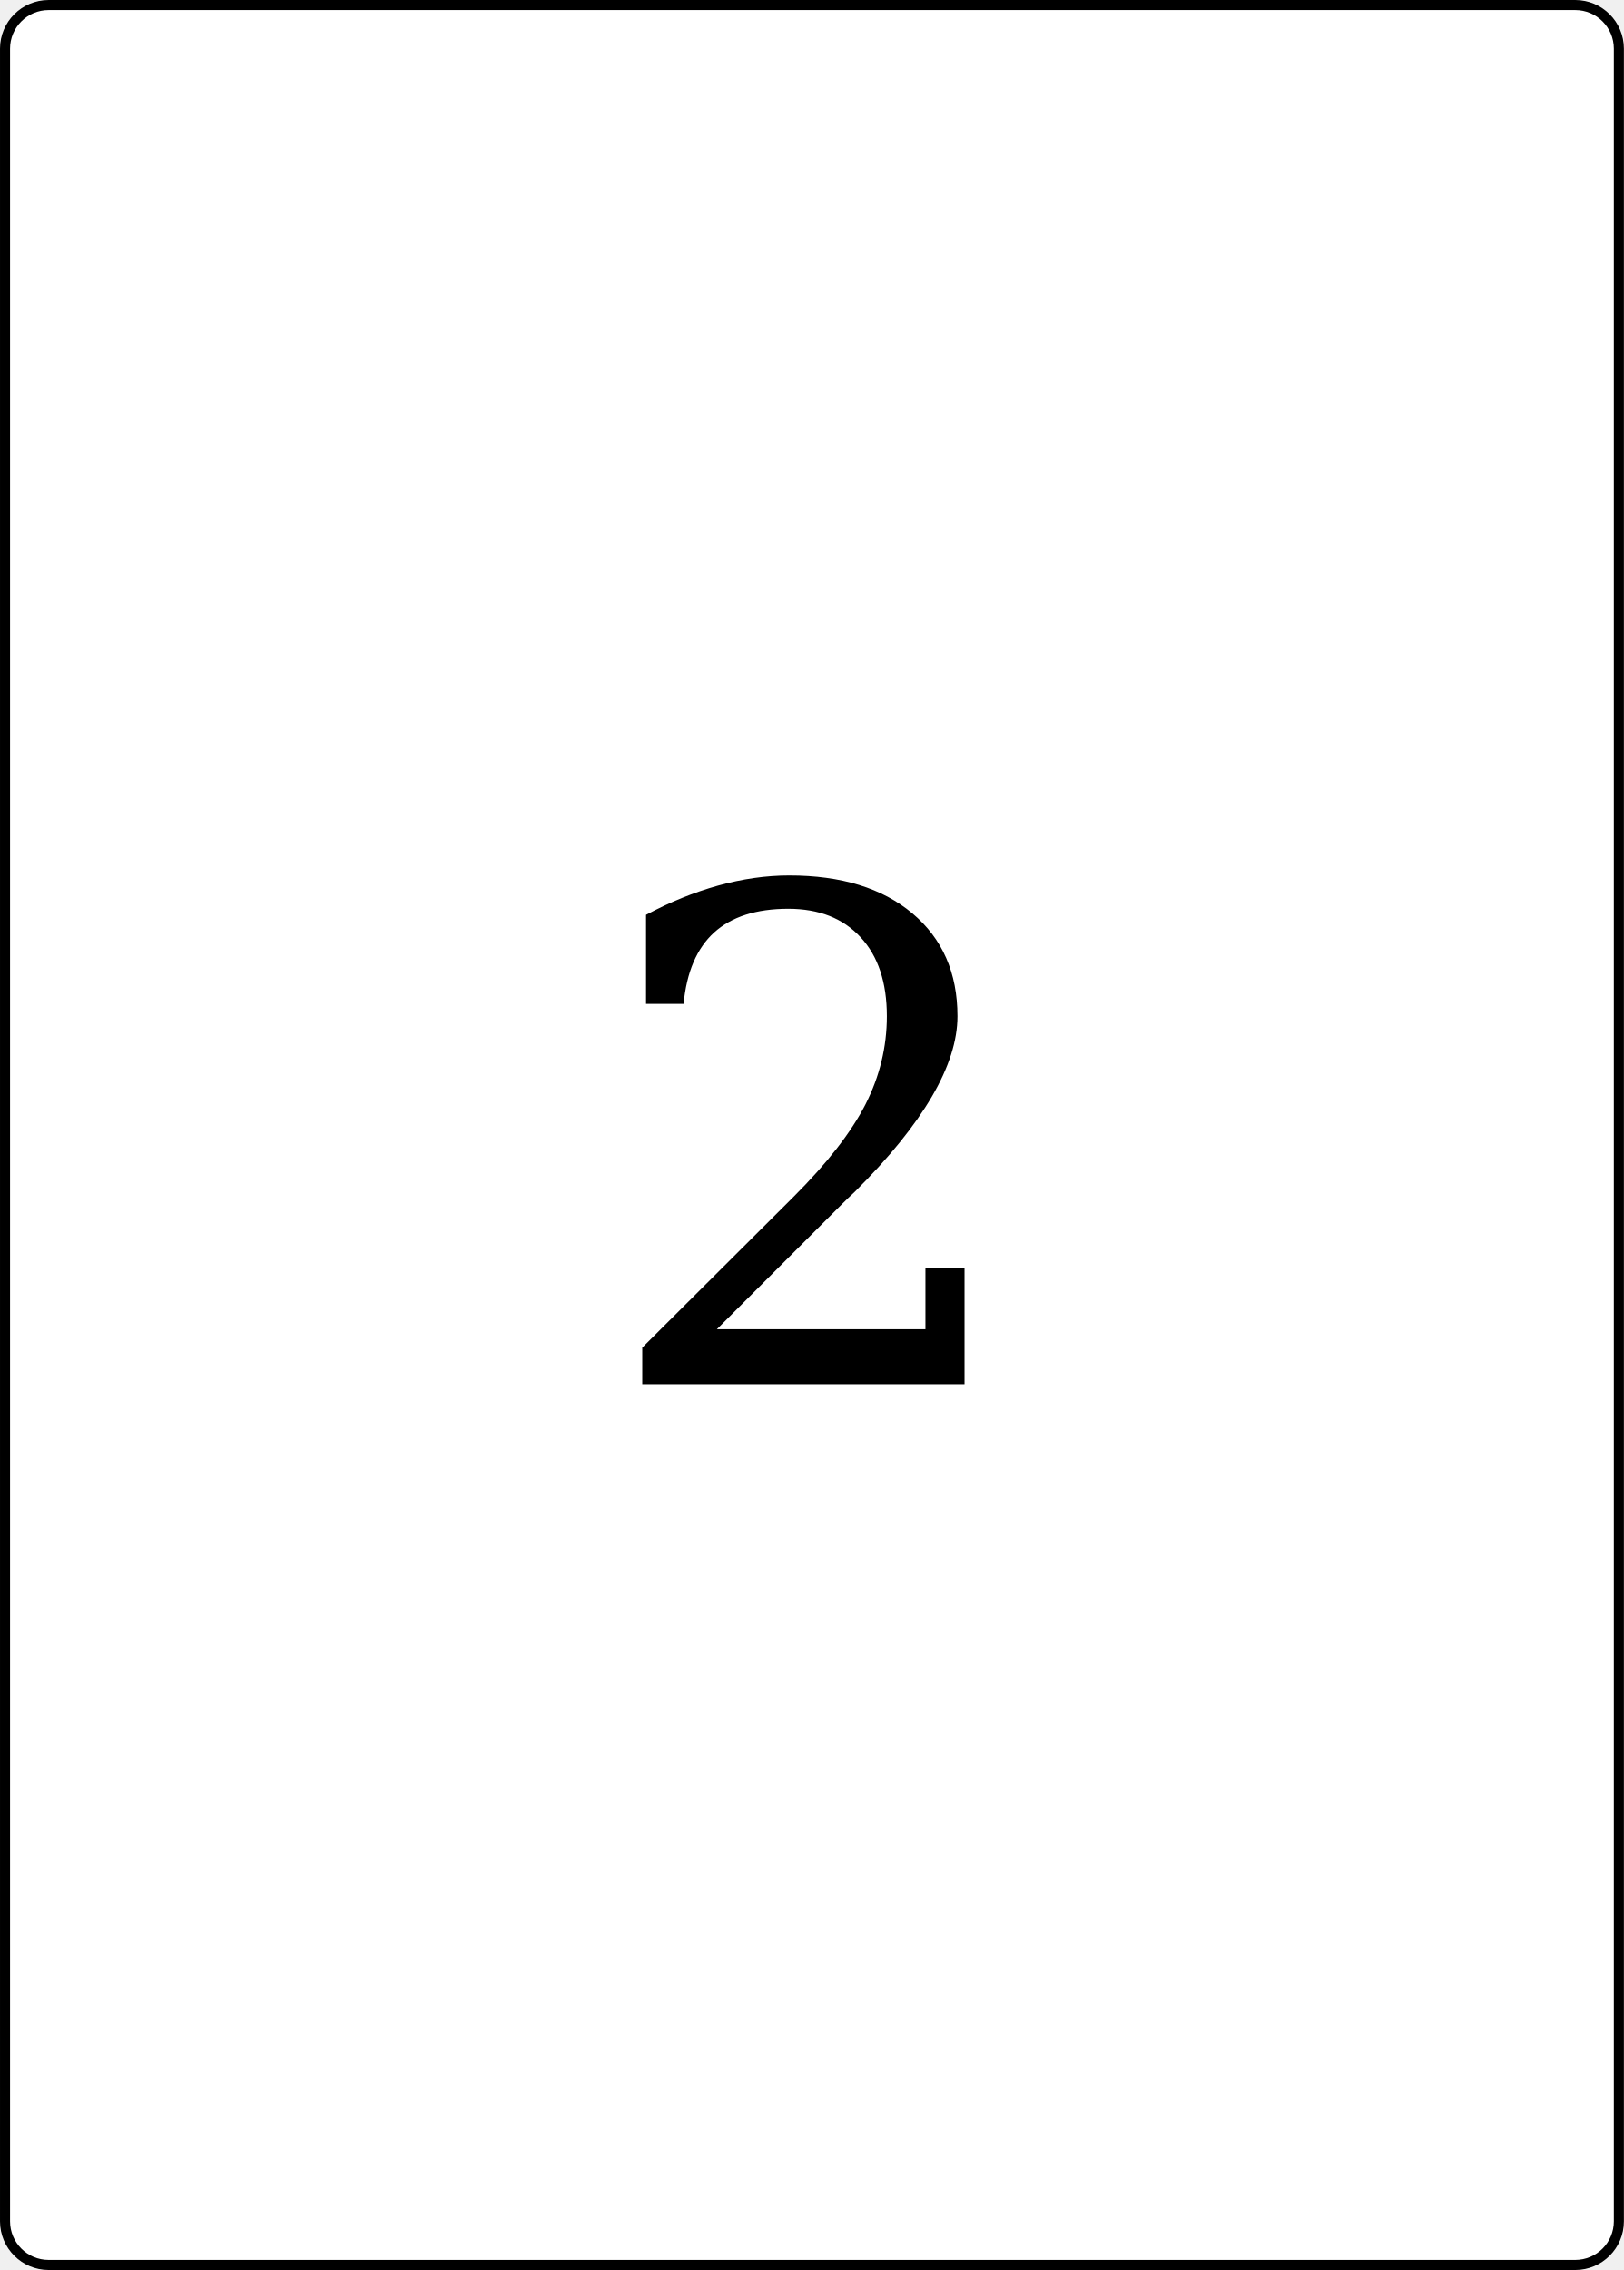
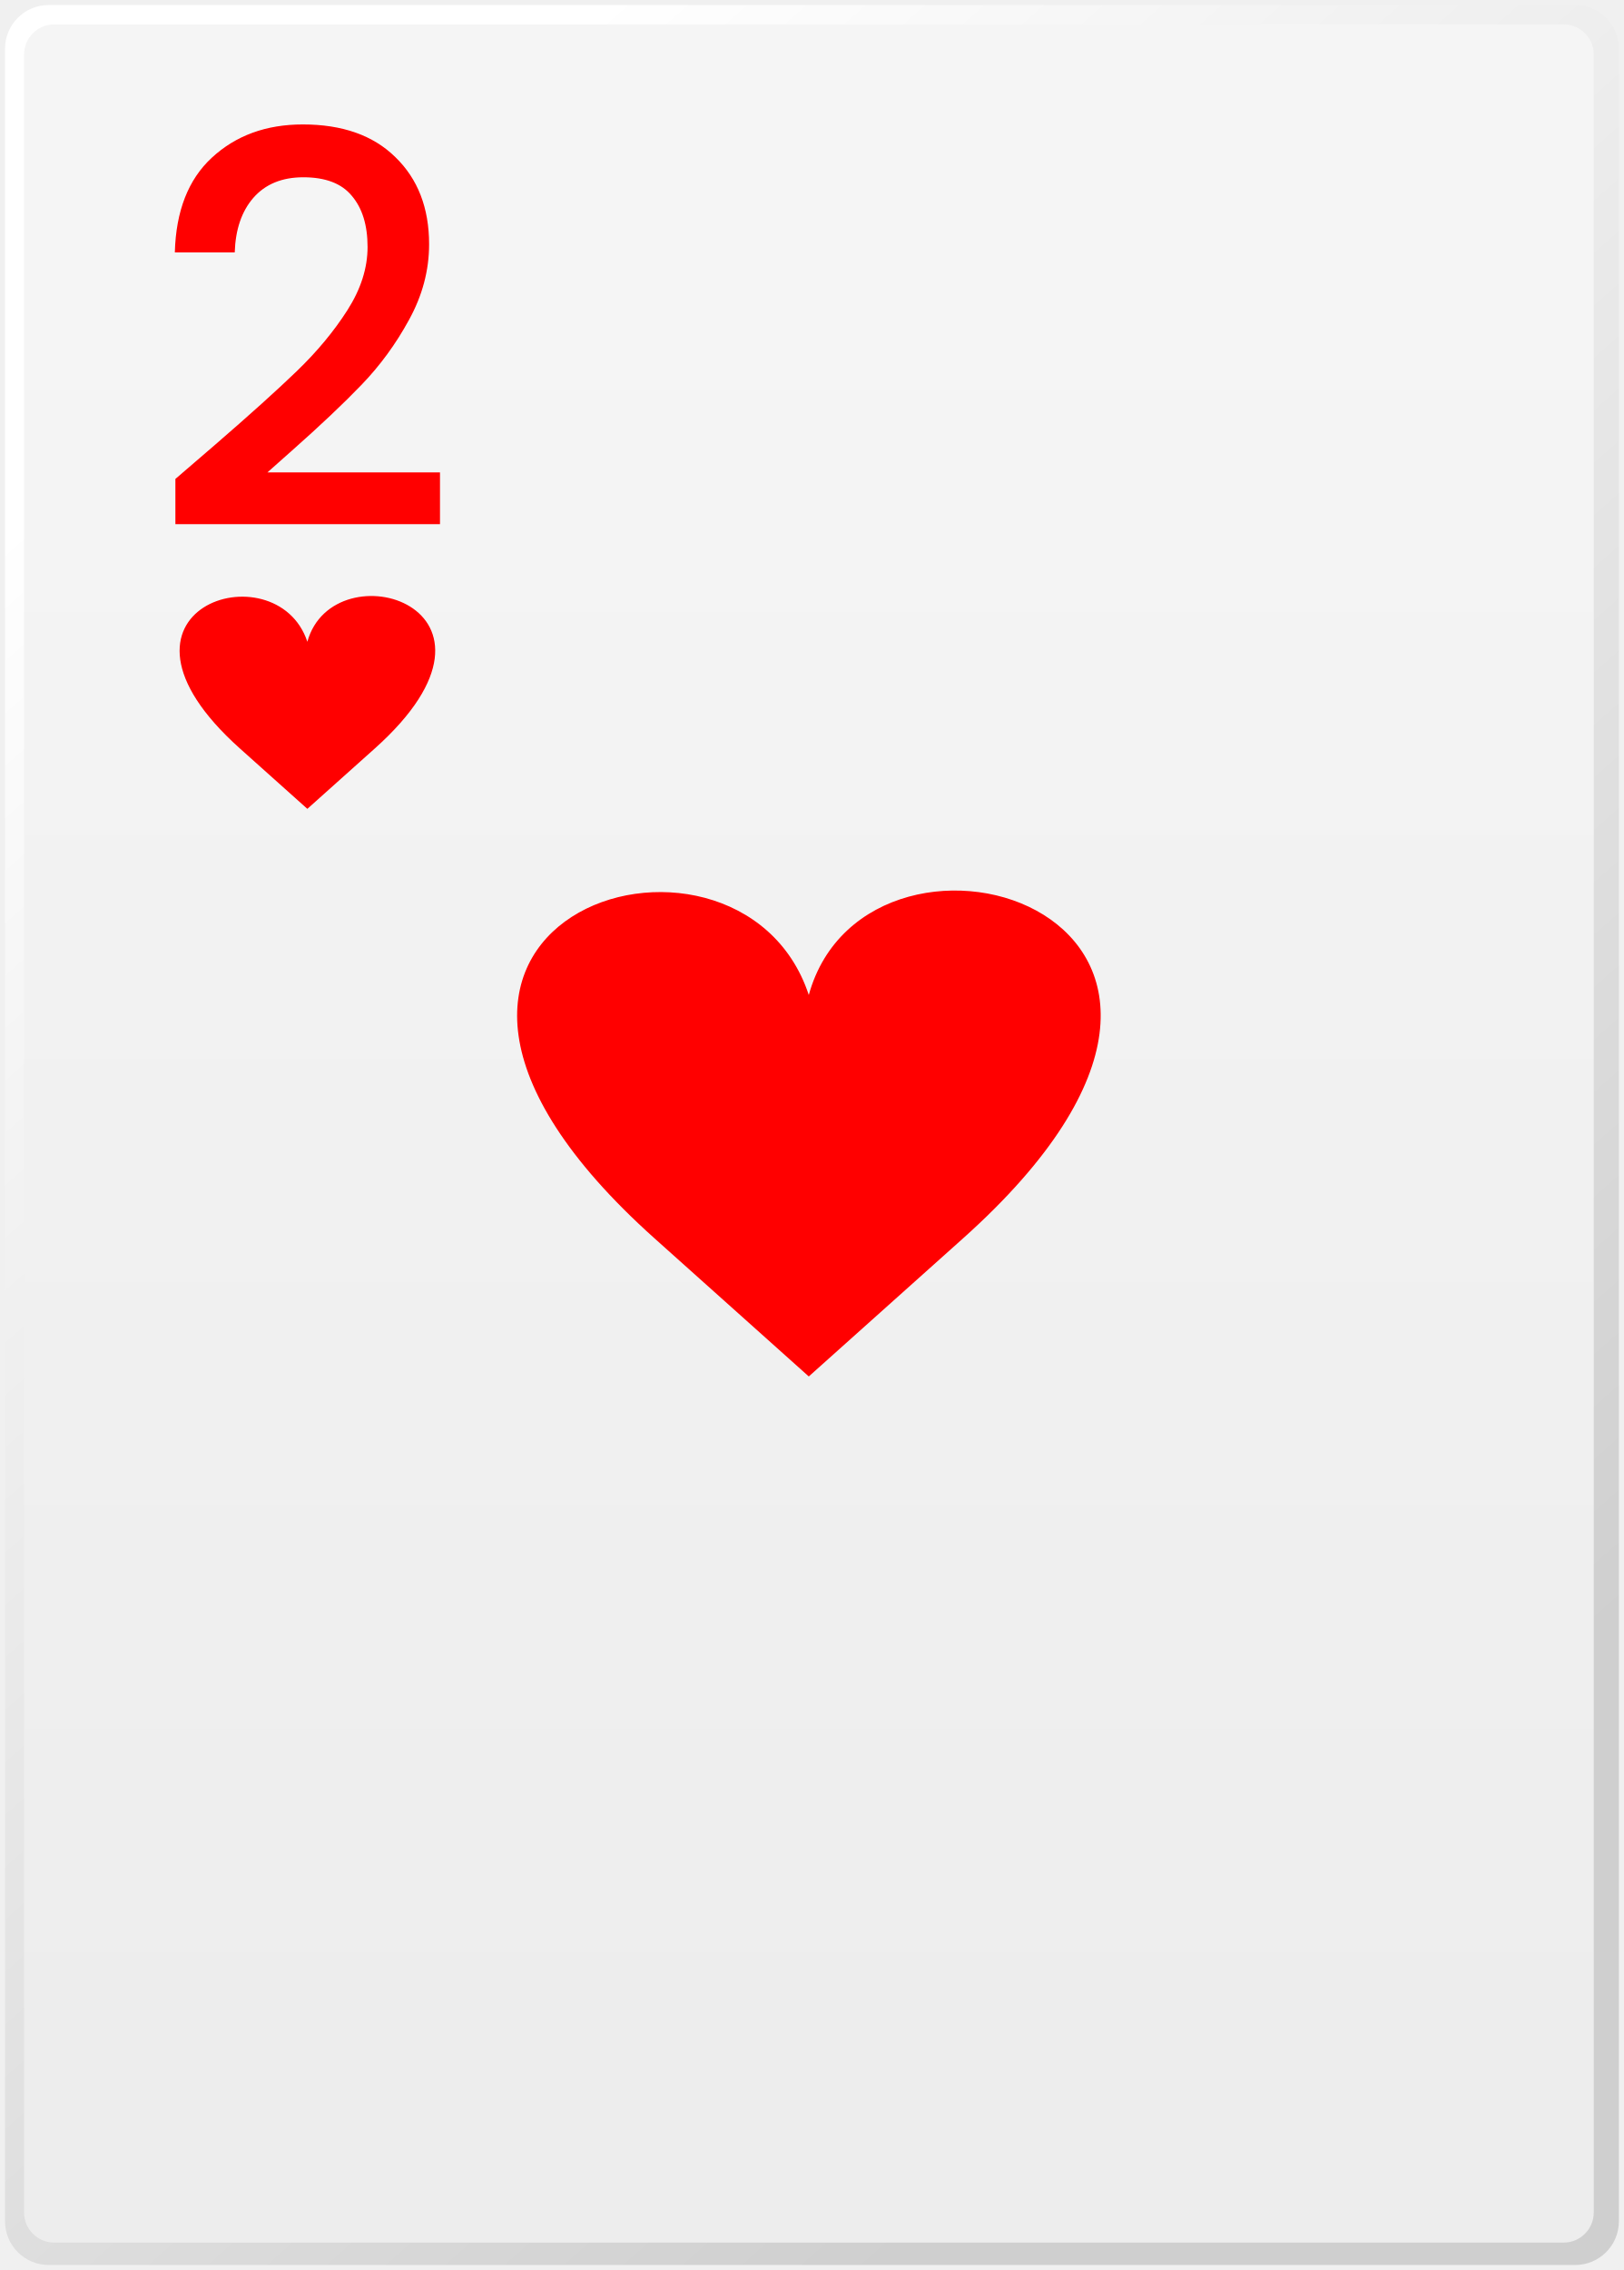
- <svg xmlns="http://www.w3.org/2000/svg" width="100.623mm" height="140.623mm" viewBox="0 0 100.623 140.623" version="1.1" id="svg1">
-   <defs id="defs1" />
+ <svg xmlns="http://www.w3.org/2000/svg" xmlns:xlink="http://www.w3.org/1999/xlink" width="100.623mm" height="140.623mm" viewBox="0 0 100.623 140.623" version="1.1" id="svg1">
+   <defs id="defs1">
+     <linearGradient id="linearGradient4">
+       <stop style="stop-color:#ededed;stop-opacity:1;" offset="0" id="stop4" />
+       <stop style="stop-color:#f5f5f5;stop-opacity:1;" offset="1" id="stop5" />
+     </linearGradient>
+     <linearGradient id="linearGradient2">
+       <stop style="stop-color:#cfcfcf;stop-opacity:1;" offset="0" id="stop2" />
+       <stop style="stop-color:#ffffff;stop-opacity:1;" offset="1" id="stop3" />
+     </linearGradient>
+     <linearGradient xlink:href="#linearGradient2" id="linearGradient3" x1="86.426" y1="112.671" x2="9.05" y2="25.113" gradientUnits="userSpaceOnUse" />
+     <linearGradient xlink:href="#linearGradient4" id="linearGradient5" x1="51.358" y1="127.829" x2="51.358" y2="17.195" gradientUnits="userSpaceOnUse" />
+   </defs>
  <g id="layer1">
-     <rect style="fill:#ffffff;stroke:#000000;stroke-width:0.623;stroke-linecap:round;stroke-linejoin:round;paint-order:markers fill stroke" id="rect1" width="100" height="140" x="0.312" y="0.312" rx="2.703" ry="2.703" />
-     <text xml:space="preserve" style="font-style:normal;font-weight:normal;font-size:42.451px;line-height:1.25;font-family:sans-serif;fill:#000000;fill-opacity:1;stroke:none;stroke-width:1.061" x="36.921" y="85.753" id="text1">
-       <tspan id="tspan1" style="font-style:normal;font-variant:normal;font-weight:normal;font-stretch:normal;font-family:'DejaVu Serif';-inkscape-font-specification:'DejaVu Serif';stroke-width:1.061" x="36.921" y="85.753">2</tspan>
+     <rect style="fill:url(#linearGradient3);stroke:none;stroke-width:0.623;stroke-linecap:round;stroke-linejoin:round;paint-order:markers fill stroke;fill-opacity:1" id="rect1" width="100" height="140" x="0.312" y="0.312" rx="2.703" ry="2.703" />
+     <rect style="fill:url(#linearGradient5);stroke:none;stroke-width:0.623;stroke-linecap:round;stroke-linejoin:round;paint-order:markers fill stroke;fill-opacity:1" id="rect2" width="97.265" height="137.414" x="1.491" y="1.511" rx="1.869" ry="1.869" />
+     <text xml:space="preserve" style="font-style:normal;font-weight:normal;font-size:42.451px;line-height:1.25;font-family:sans-serif;fill:#000000;fill-opacity:1;stroke:none;stroke-width:1.061" x="11.186" y="88.681" id="text5">
+       <tspan x="11.186" y="88.681" id="tspan8" />
    </text>
+     <text xml:space="preserve" style="font-style:normal;font-weight:normal;font-size:42.451px;line-height:1.25;font-family:sans-serif;fill:#000000;fill-opacity:1;stroke:none;stroke-width:1.061" x="11.639" y="101.803" id="text9">
+       <tspan id="tspan9" style="font-style:normal;font-variant:normal;font-weight:normal;font-stretch:normal;font-family:Poppins;-inkscape-font-specification:Poppins;stroke-width:1.061" x="11.639" y="101.803" />
+     </text>
+     <path id="rect9" style="fill:#ff0000;fill-opacity:1;stroke-width:0.257;stroke-linecap:round;stroke-linejoin:round;paint-order:markers fill stroke" d="m 50.116,61.638 c 3.681,-13.348 31.917,-4.933 9.554,15.081 l -9.554,8.55 -9.554,-8.55 c -22.058,-19.741 5.179,-28.352 9.554,-15.081 z" />
+     <path id="path15" style="fill:#ff0000;fill-opacity:1;stroke-width:0.112;stroke-linecap:round;stroke-linejoin:round;paint-order:markers fill stroke" d="m 19.045,39.756 c 1.612,-5.847 13.98,-2.161 4.185,6.606 l -4.185,3.745 -4.185,-3.745 C 5.199,37.715 17.129,33.943 19.045,39.756 Z" />
+     <path style="font-size:25.334px;line-height:1.25;font-family:Poppins;-inkscape-font-specification:Poppins;fill:#ff0000;stroke-width:0.843" d="m 13.297,27.579 q 3.239,-2.8 5.094,-4.588 1.889,-1.822 3.137,-3.778 1.248,-1.957 1.248,-3.913 0,-2.024 -0.978,-3.171 -0.945,-1.147 -3.002,-1.147 -1.99,0 -3.104,1.282 -1.08,1.248 -1.147,3.373 h -3.711 q 0.101,-3.846 2.294,-5.87 2.227,-2.058 5.634,-2.058 3.677,0 5.735,2.024 2.092,2.024 2.092,5.398 0,2.429 -1.248,4.689 -1.214,2.227 -2.935,4.014 -1.687,1.754 -4.318,4.082 l -1.518,1.349 h 10.694 v 3.205 H 10.868 v -2.8 z" id="text19" aria-label="2" />
  </g>
</svg>
